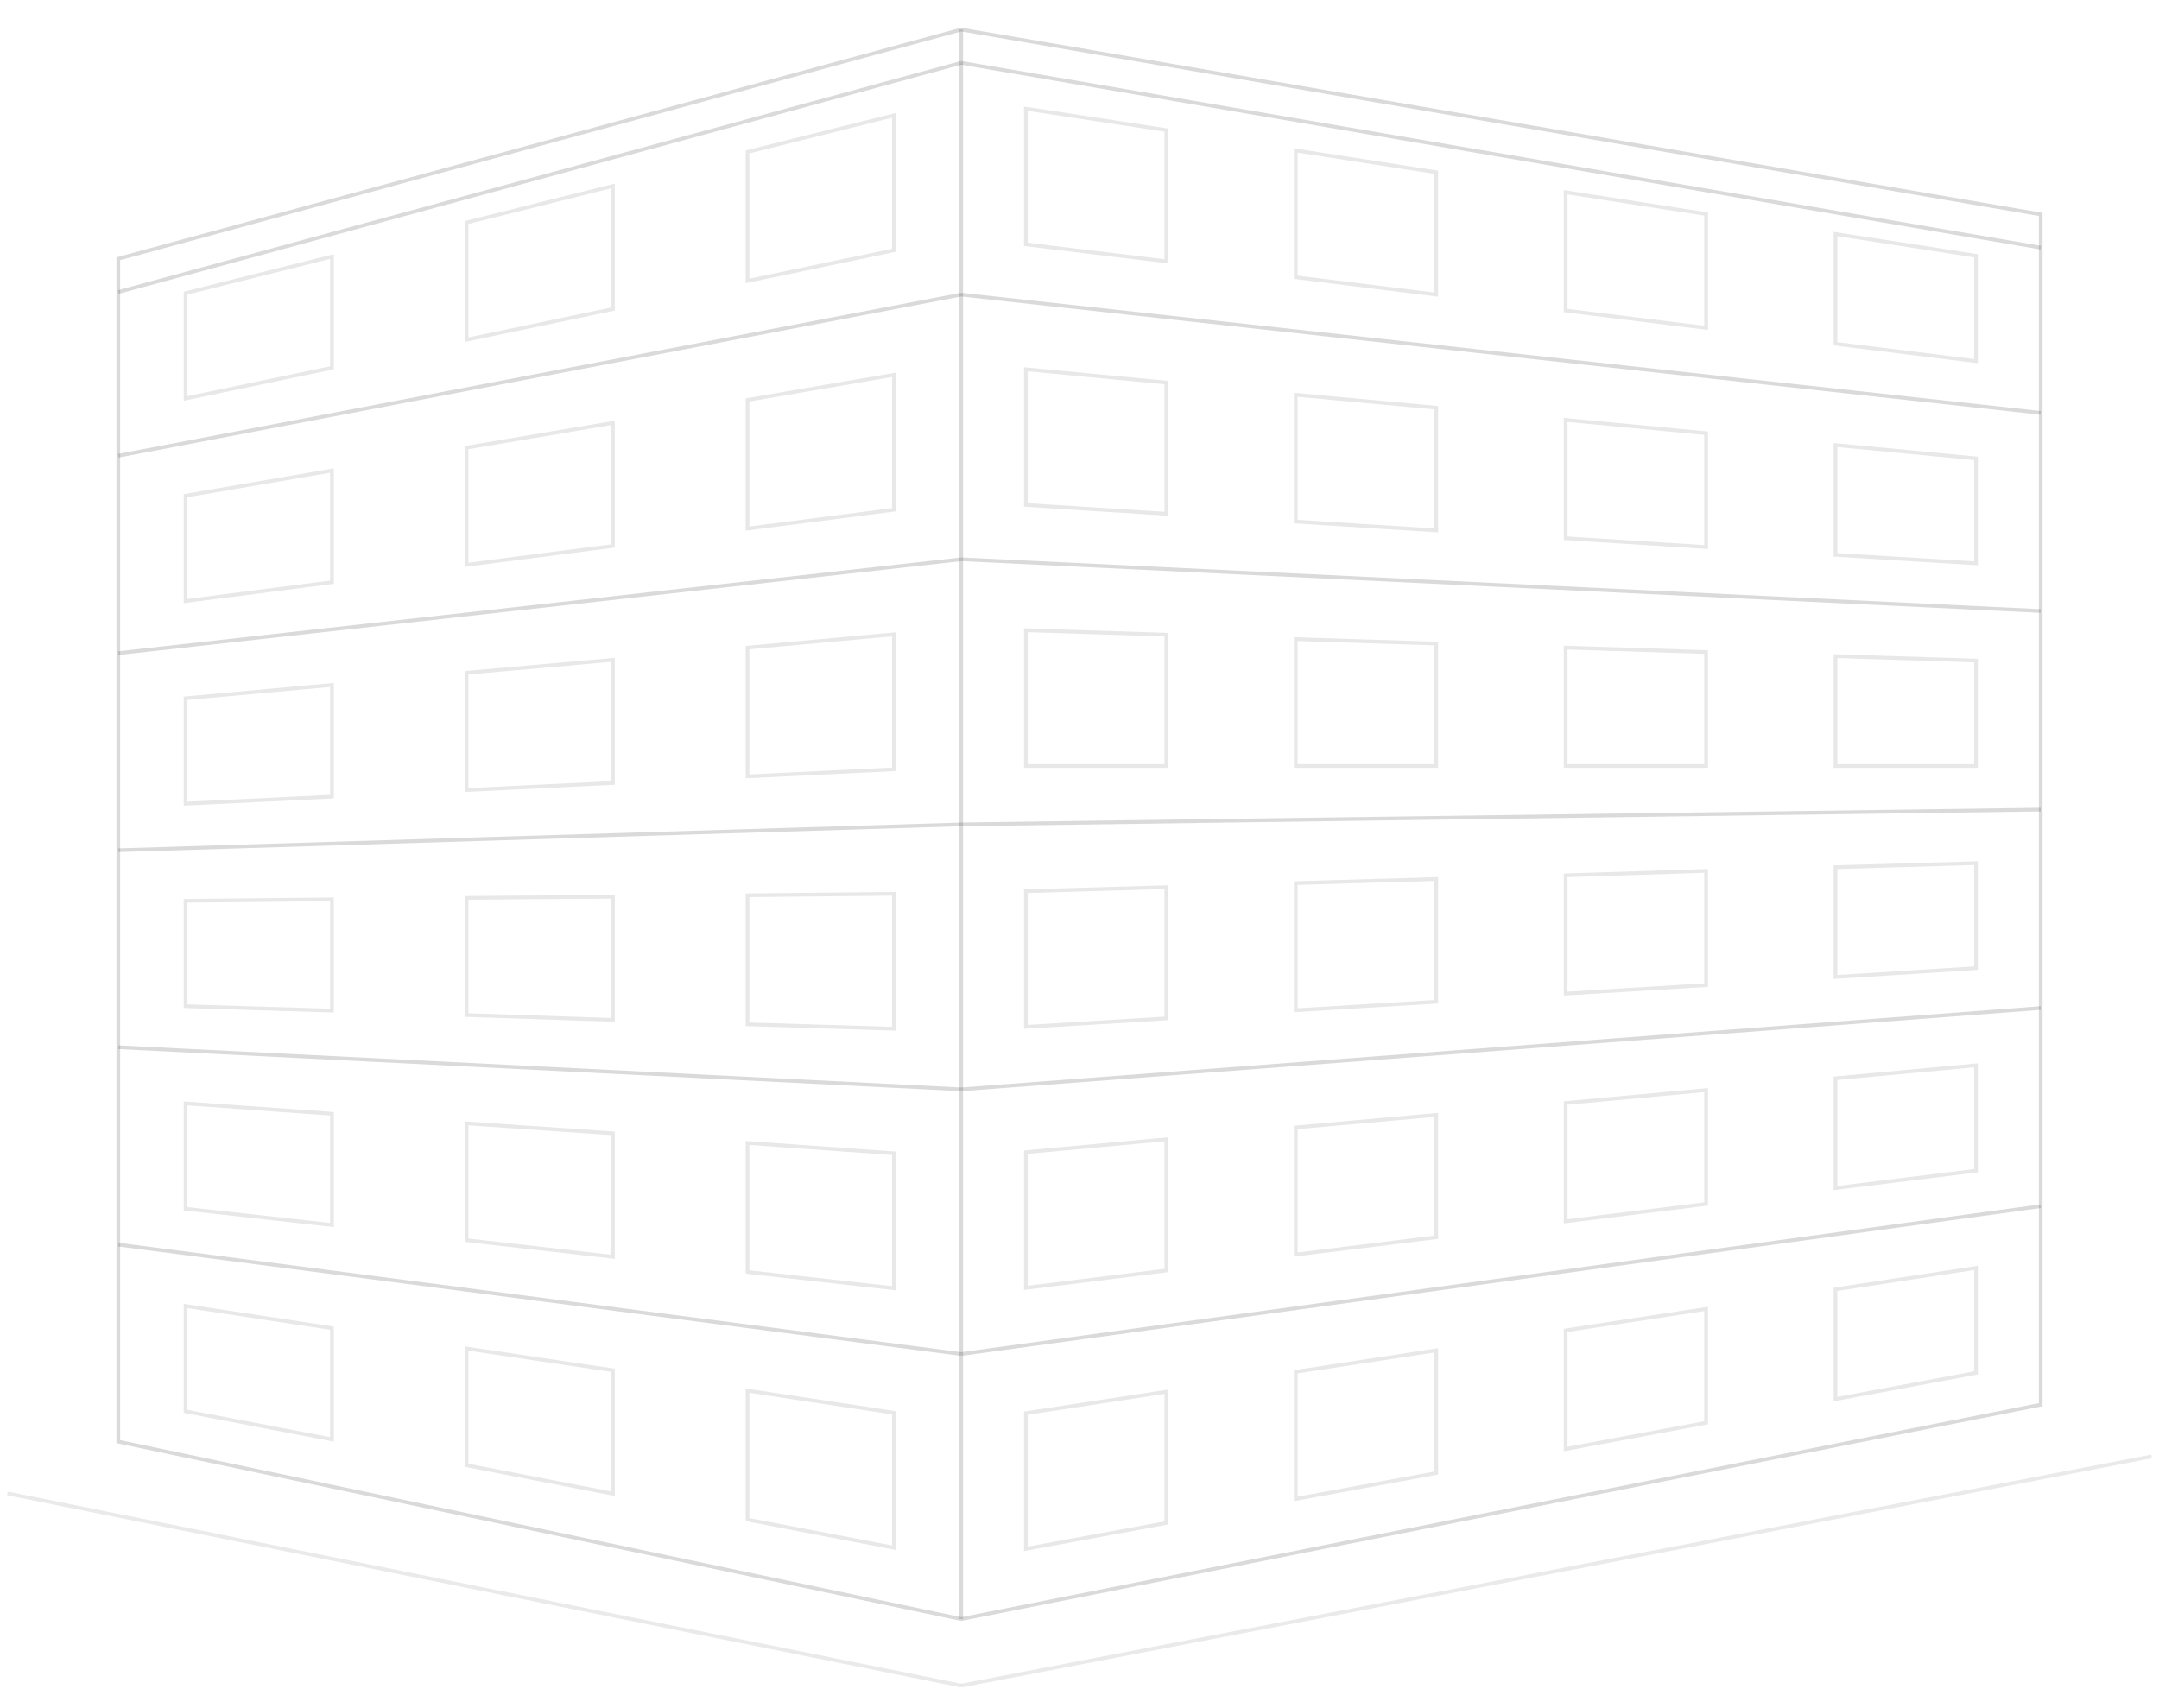
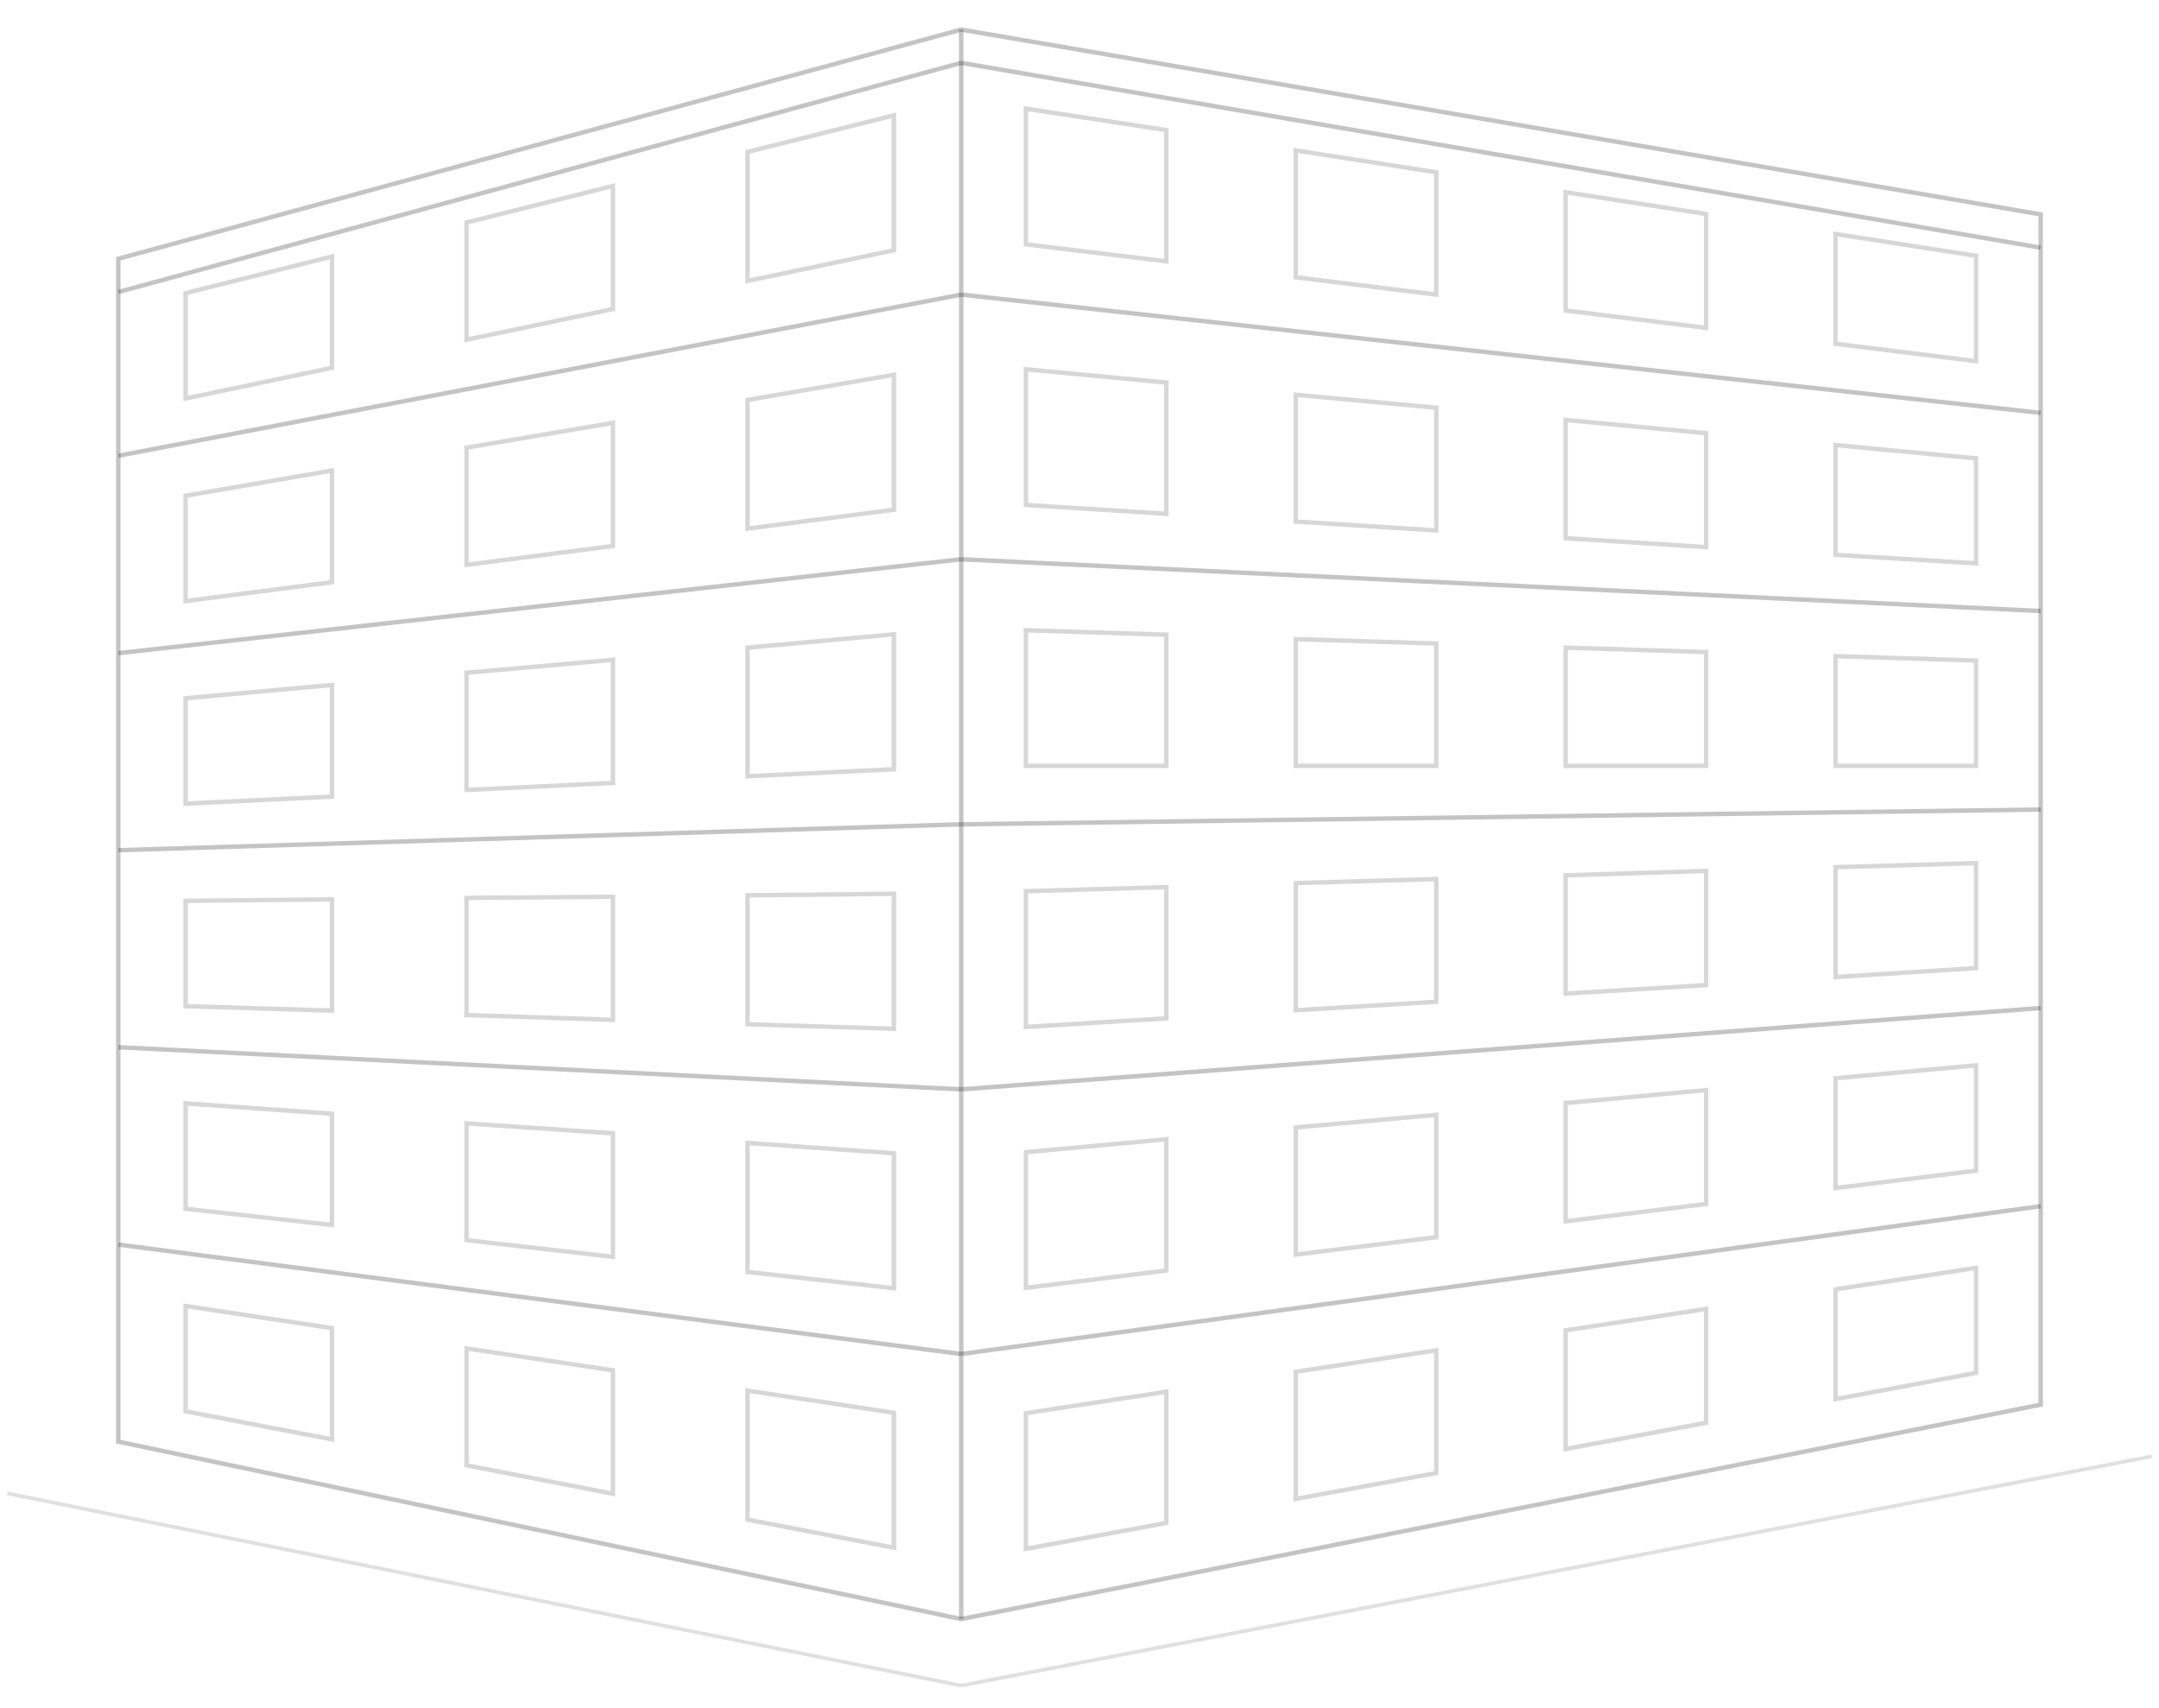
<svg xmlns="http://www.w3.org/2000/svg" viewBox="8 62 584 462" fill="none" preserveAspectRatio="xMinYMid meet" width="584" height="462">
+   <style>
+             .l { opacity: .25; stroke-width: 1.2; }
+             .w { opacity: .17; stroke-width: 1.2; }
+             .g { opacity: .13; }
+           </style>
  <path class="l" d="M40.0 132.0 L268.0 70.0 L560.0 120.0 L560.0 442.0 L268.0 500.0 L40.0 452.0 Z" stroke="#121212" stroke-width="1" opacity=".16" />
  <path class="l" d="M268.0 70.0 L268.0 500.0" stroke="#121212" stroke-width="1" opacity=".16" />
  <path class="l" d="M40.0 185.3 L268.0 141.7" stroke="#121212" stroke-width="1" opacity=".16" />
  <path class="l" d="M268.0 141.7 L560.0 173.7" stroke="#121212" stroke-width="1" opacity=".16" />
  <path class="l" d="M40.0 238.7 L268.0 213.3" stroke="#121212" stroke-width="1" opacity=".16" />
  <path class="l" d="M268.0 213.3 L560.0 227.3" stroke="#121212" stroke-width="1" opacity=".16" />
  <path class="l" d="M40.0 292.0 L268.0 285.0" stroke="#121212" stroke-width="1" opacity=".16" />
  <path class="l" d="M268.0 285.0 L560.0 281.0" stroke="#121212" stroke-width="1" opacity=".16" />
  <path class="l" d="M40.0 345.3 L268.0 356.7" stroke="#121212" stroke-width="1" opacity=".16" />
  <path class="l" d="M268.0 356.7 L560.0 334.7" stroke="#121212" stroke-width="1" opacity=".16" />
  <path class="l" d="M40.0 398.7 L268.0 428.3" stroke="#121212" stroke-width="1" opacity=".16" />
  <path class="l" d="M268.0 428.3 L560.0 388.3" stroke="#121212" stroke-width="1" opacity=".16" />
  <path class="w" d="M249.8 93.2 L210.2 103.1 L210.2 138.0 L249.8 129.7 Z" stroke="#121212" stroke-width="1" opacity=".10" />
  <path class="w" d="M249.8 163.4 L210.2 170.2 L210.2 205.0 L249.8 199.9 Z" stroke="#121212" stroke-width="1" opacity=".10" />
  <path class="w" d="M249.8 233.6 L210.2 237.2 L210.2 272.0 L249.8 270.1 Z" stroke="#121212" stroke-width="1" opacity=".10" />
  <path class="w" d="M249.8 303.8 L210.2 304.2 L210.2 339.1 L249.8 340.3 Z" stroke="#121212" stroke-width="1" opacity=".10" />
  <path class="w" d="M249.8 374.0 L210.2 371.2 L210.2 406.1 L249.8 410.5 Z" stroke="#121212" stroke-width="1" opacity=".10" />
  <path class="w" d="M249.8 444.2 L210.2 438.2 L210.2 473.1 L249.8 480.7 Z" stroke="#121212" stroke-width="1" opacity=".10" />
  <path class="w" d="M173.8 112.3 L134.2 122.2 L134.2 153.9 L173.8 145.6 Z" stroke="#121212" stroke-width="1" opacity=".10" />
  <path class="w" d="M173.8 176.4 L134.2 183.1 L134.2 214.8 L173.8 209.7 Z" stroke="#121212" stroke-width="1" opacity=".10" />
  <path class="w" d="M173.8 240.5 L134.2 244.0 L134.2 275.7 L173.8 273.8 Z" stroke="#121212" stroke-width="1" opacity=".10" />
  <path class="w" d="M173.8 304.6 L134.2 304.9 L134.2 336.6 L173.8 337.9 Z" stroke="#121212" stroke-width="1" opacity=".10" />
  <path class="w" d="M173.8 368.6 L134.2 365.9 L134.2 397.5 L173.8 402.0 Z" stroke="#121212" stroke-width="1" opacity=".10" />
  <path class="w" d="M173.8 432.7 L134.2 426.8 L134.2 458.4 L173.8 466.1 Z" stroke="#121212" stroke-width="1" opacity=".10" />
  <path class="w" d="M97.8 131.4 L58.2 141.3 L58.2 169.8 L97.8 161.5 Z" stroke="#121212" stroke-width="1" opacity=".10" />
  <path class="w" d="M97.8 189.3 L58.2 196.1 L58.2 224.6 L97.8 219.5 Z" stroke="#121212" stroke-width="1" opacity=".10" />
  <path class="w" d="M97.8 247.3 L58.2 250.9 L58.2 279.4 L97.8 277.5 Z" stroke="#121212" stroke-width="1" opacity=".10" />
  <path class="w" d="M97.8 305.3 L58.2 305.7 L58.2 334.2 L97.8 335.4 Z" stroke="#121212" stroke-width="1" opacity=".10" />
  <path class="w" d="M97.8 363.3 L58.2 360.5 L58.2 389.0 L97.8 393.4 Z" stroke="#121212" stroke-width="1" opacity=".10" />
  <path class="w" d="M97.8 421.3 L58.2 415.3 L58.2 443.8 L97.8 451.4 Z" stroke="#121212" stroke-width="1" opacity=".10" />
  <path class="w" d="M285.5 91.4 L323.5 97.2 L323.5 132.7 L285.5 128.1 Z" stroke="#121212" stroke-width="1" opacity=".10" />
  <path class="w" d="M285.5 161.9 L323.5 165.5 L323.5 201.0 L285.5 198.6 Z" stroke="#121212" stroke-width="1" opacity=".10" />
  <path class="w" d="M285.5 232.5 L323.5 233.7 L323.5 269.2 L285.5 269.2 Z" stroke="#121212" stroke-width="1" opacity=".10" />
  <path class="w" d="M285.5 303.1 L323.5 302.0 L323.5 337.5 L285.5 339.8 Z" stroke="#121212" stroke-width="1" opacity=".10" />
  <path class="w" d="M285.5 373.7 L323.5 370.2 L323.5 405.7 L285.5 410.4 Z" stroke="#121212" stroke-width="1" opacity=".10" />
  <path class="w" d="M285.5 444.3 L323.5 438.5 L323.5 474.0 L285.5 481.0 Z" stroke="#121212" stroke-width="1" opacity=".10" />
  <path class="w" d="M358.5 102.7 L396.5 108.6 L396.5 141.7 L358.5 137.0 Z" stroke="#121212" stroke-width="1" opacity=".10" />
  <path class="w" d="M358.5 168.8 L396.5 172.3 L396.5 205.5 L358.5 203.1 Z" stroke="#121212" stroke-width="1" opacity=".10" />
  <path class="w" d="M358.5 234.9 L396.5 236.1 L396.5 269.2 L358.5 269.2 Z" stroke="#121212" stroke-width="1" opacity=".10" />
  <path class="w" d="M358.5 300.9 L396.5 299.8 L396.5 333.0 L358.5 335.3 Z" stroke="#121212" stroke-width="1" opacity=".10" />
  <path class="w" d="M358.5 367.0 L396.5 363.6 L396.5 396.7 L358.5 401.4 Z" stroke="#121212" stroke-width="1" opacity=".10" />
  <path class="w" d="M358.5 433.1 L396.5 427.3 L396.5 460.5 L358.5 467.5 Z" stroke="#121212" stroke-width="1" opacity=".10" />
  <path class="w" d="M431.5 114.0 L469.5 119.9 L469.5 150.7 L431.5 146.0 Z" stroke="#121212" stroke-width="1" opacity=".10" />
  <path class="w" d="M431.5 175.6 L469.5 179.2 L469.5 210.0 L431.5 207.6 Z" stroke="#121212" stroke-width="1" opacity=".10" />
  <path class="w" d="M431.5 237.2 L469.5 238.4 L469.5 269.2 L431.5 269.2 Z" stroke="#121212" stroke-width="1" opacity=".10" />
  <path class="w" d="M431.5 298.8 L469.5 297.6 L469.5 328.5 L431.5 330.8 Z" stroke="#121212" stroke-width="1" opacity=".10" />
  <path class="w" d="M431.5 360.4 L469.5 356.9 L469.5 387.7 L431.5 392.4 Z" stroke="#121212" stroke-width="1" opacity=".10" />
  <path class="w" d="M431.5 421.9 L469.5 416.1 L469.5 446.9 L431.5 454.0 Z" stroke="#121212" stroke-width="1" opacity=".10" />
  <path class="w" d="M504.5 125.3 L542.5 131.2 L542.5 159.7 L504.5 155.0 Z" stroke="#121212" stroke-width="1" opacity=".10" />
  <path class="w" d="M504.5 182.4 L542.5 186.0 L542.5 214.4 L504.5 212.1 Z" stroke="#121212" stroke-width="1" opacity=".10" />
  <path class="w" d="M504.5 239.5 L542.5 240.7 L542.5 269.2 L504.5 269.2 Z" stroke="#121212" stroke-width="1" opacity=".10" />
  <path class="w" d="M504.5 296.6 L542.5 295.5 L542.5 323.9 L504.5 326.3 Z" stroke="#121212" stroke-width="1" opacity=".10" />
  <path class="w" d="M504.5 353.7 L542.5 350.2 L542.5 378.7 L504.5 383.4 Z" stroke="#121212" stroke-width="1" opacity=".10" />
  <path class="w" d="M504.5 410.8 L542.5 405.0 L542.5 433.4 L504.5 440.5 Z" stroke="#121212" stroke-width="1" opacity=".10" />
  <path class="l" d="M40.0 141.0 L268.0 79.0" stroke="#121212" stroke-width="1" opacity=".16" />
  <path class="l" d="M268.0 79.0 L560.0 129.0" stroke="#121212" stroke-width="1" opacity=".16" />
  <path class="g" d="M10.0 466.0 L268.0 518.0" stroke="#121212" stroke-width="1" opacity=".09" />
  <path class="g" d="M268.0 518.0 L590.0 456.0" stroke="#121212" stroke-width="1" opacity=".09" />
</svg>
